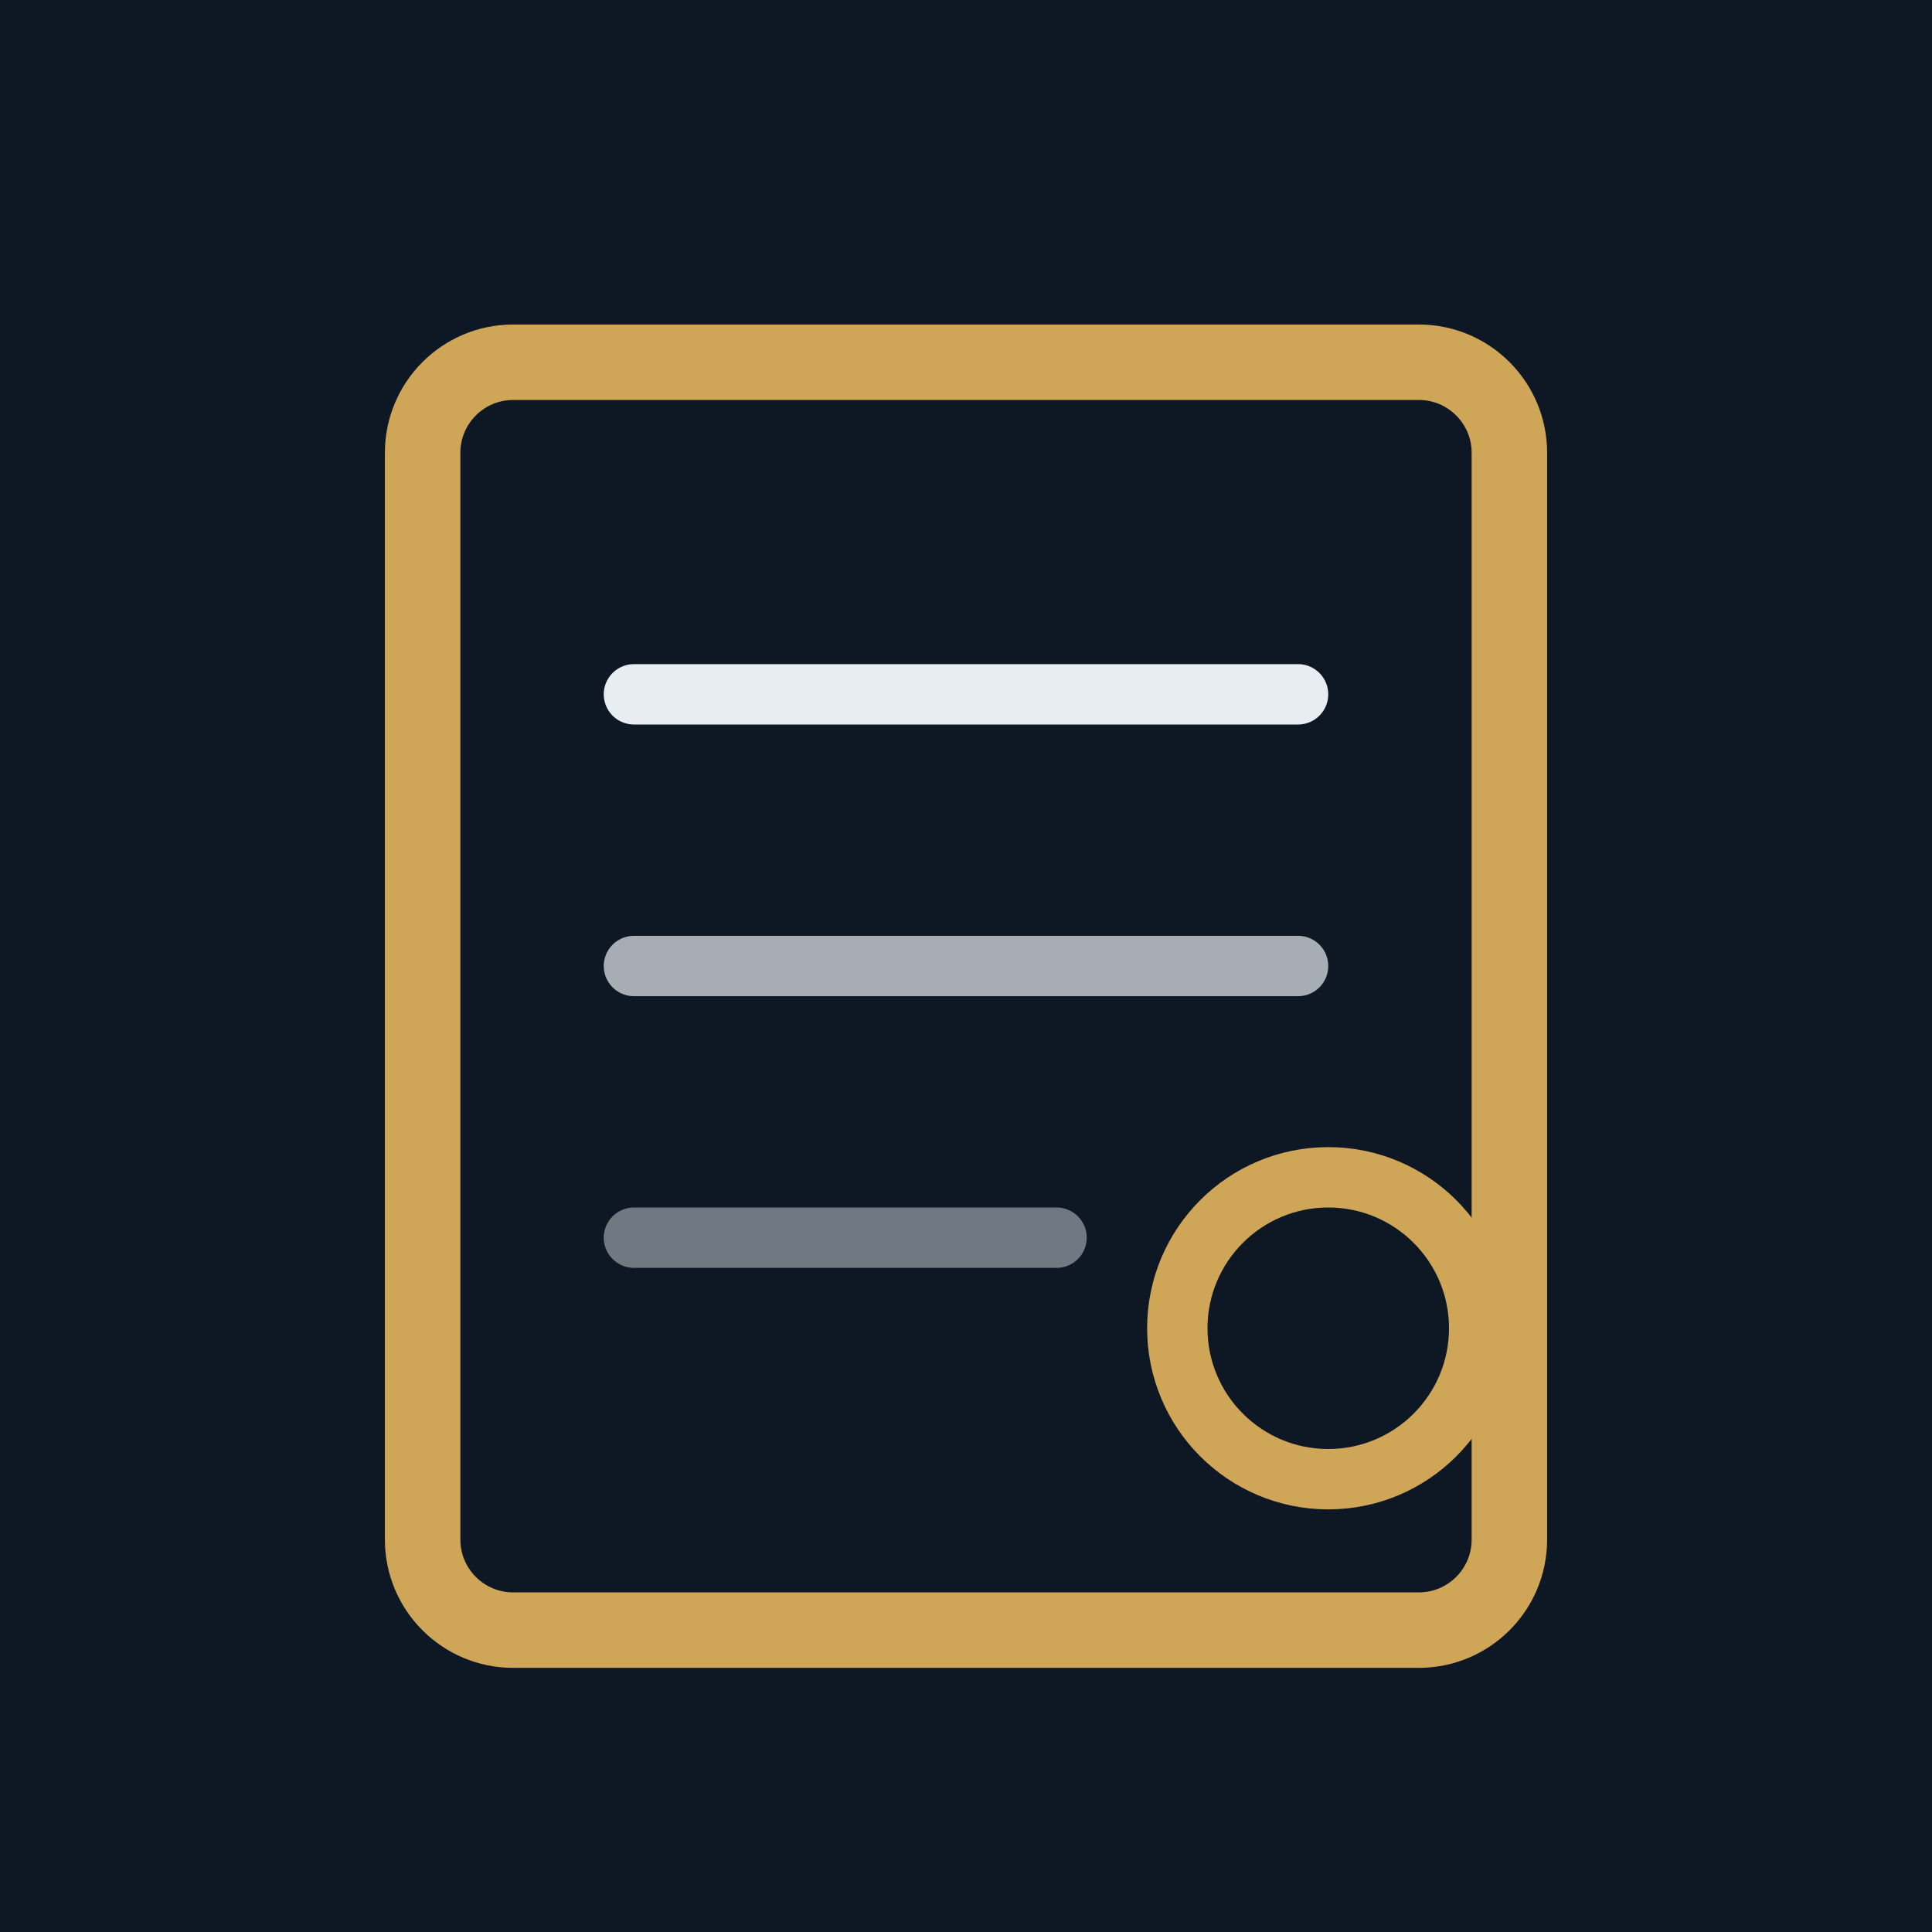
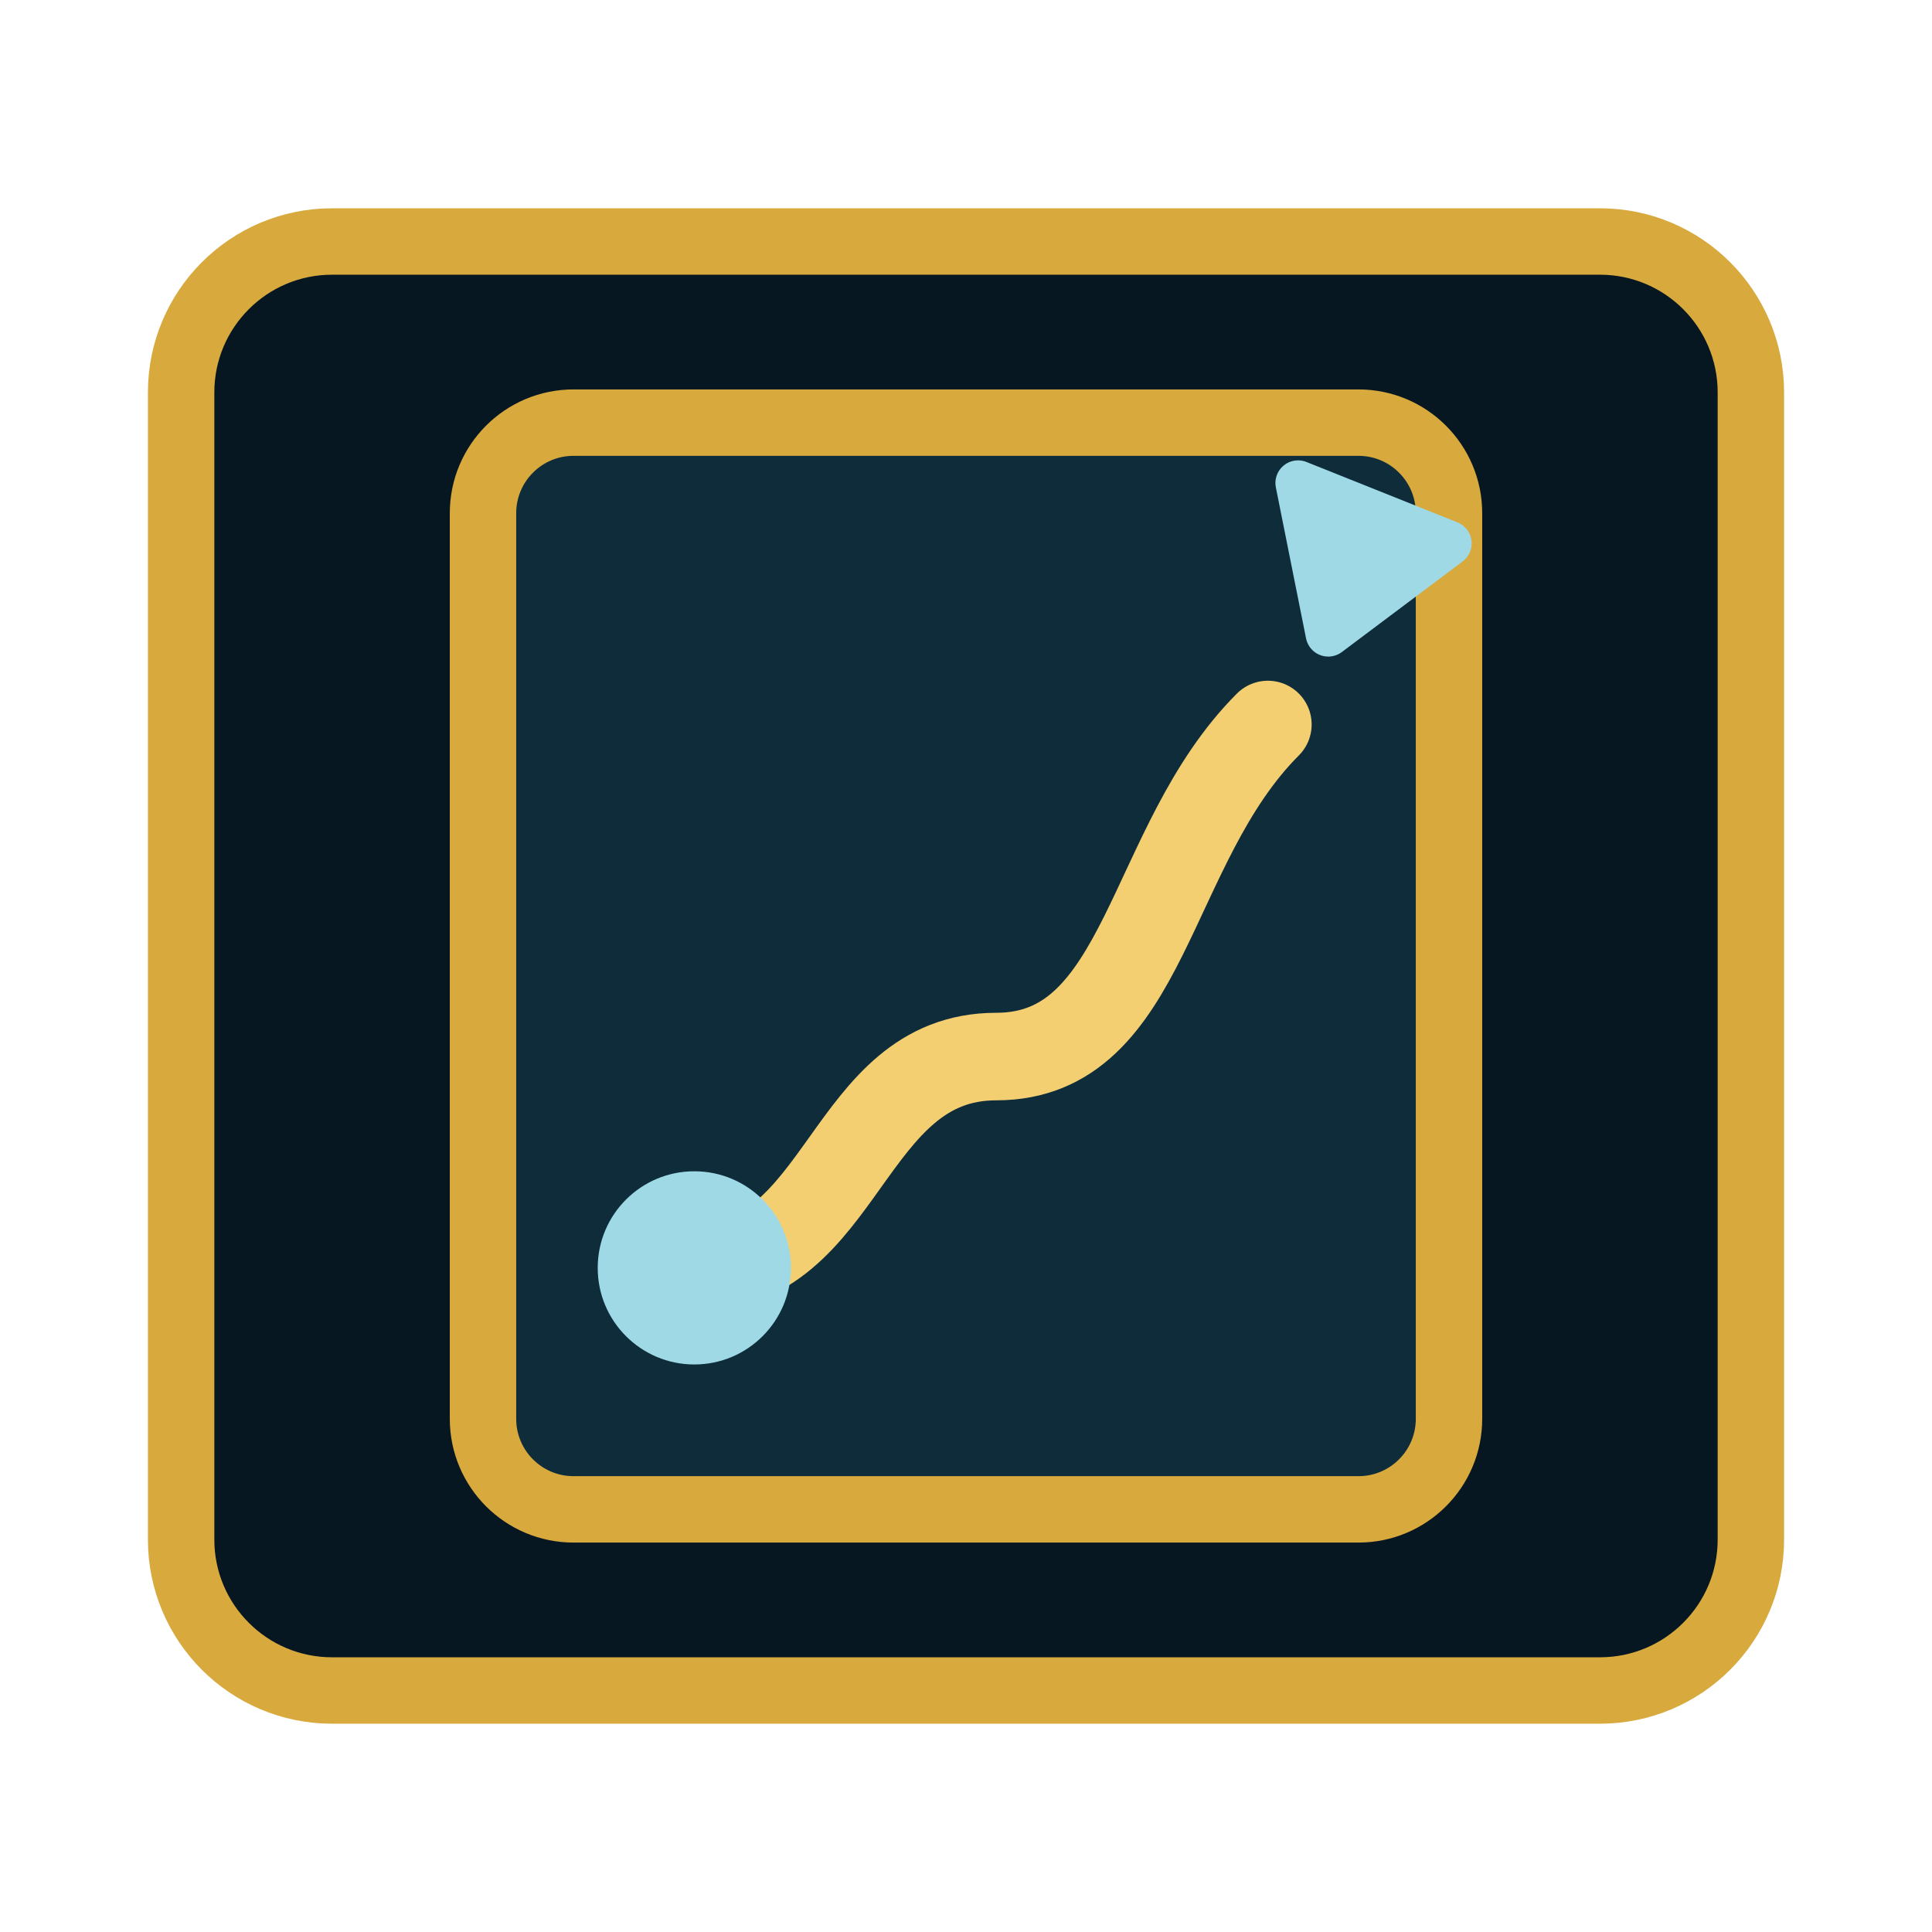
- <svg xmlns="http://www.w3.org/2000/svg" viewBox="0 0 64 64" width="64" height="64">
-   <rect width="64" height="64" fill="#0d1824" />
-   <rect x="14" y="12" width="36" height="42" rx="3" fill="none" stroke="#cfa557" stroke-width="2.5" />
-   <line x1="21" y1="23" x2="43" y2="23" stroke="#e8edf1" stroke-width="2" stroke-linecap="round" />
-   <line x1="21" y1="32" x2="43" y2="32" stroke="#e8edf1" stroke-width="2" stroke-linecap="round" opacity="0.7" />
-   <line x1="21" y1="41" x2="35" y2="41" stroke="#e8edf1" stroke-width="2" stroke-linecap="round" opacity="0.45" />
-   <circle cx="44" cy="44" r="5" fill="#0d1824" stroke="#cfa557" stroke-width="2" />
+ <svg xmlns="http://www.w3.org/2000/svg" width="64" height="64" viewBox="0 0 64 64">
+   <rect x="6" y="8" width="52" height="48" rx="5" fill="#071722" stroke="#d8a93d" stroke-width="2.2" />
+   <rect x="16" y="14" width="32" height="36" rx="3" fill="#0e2c3a" stroke="#d8a93d" stroke-width="2.2" />
+   <path d="M23 42c5 0 5-7 10-7s5-7 9-11" fill="none" stroke="#f3cf72" stroke-width="2.9" stroke-linecap="round" />
+   <circle cx="23" cy="42" r="3.2" fill="#9fd9e6" />
+   <path d="M44 21l-1-5 5 2z" fill="#9fd9e6" stroke="#9fd9e6" stroke-width="1.5" stroke-linejoin="round" />
</svg>
